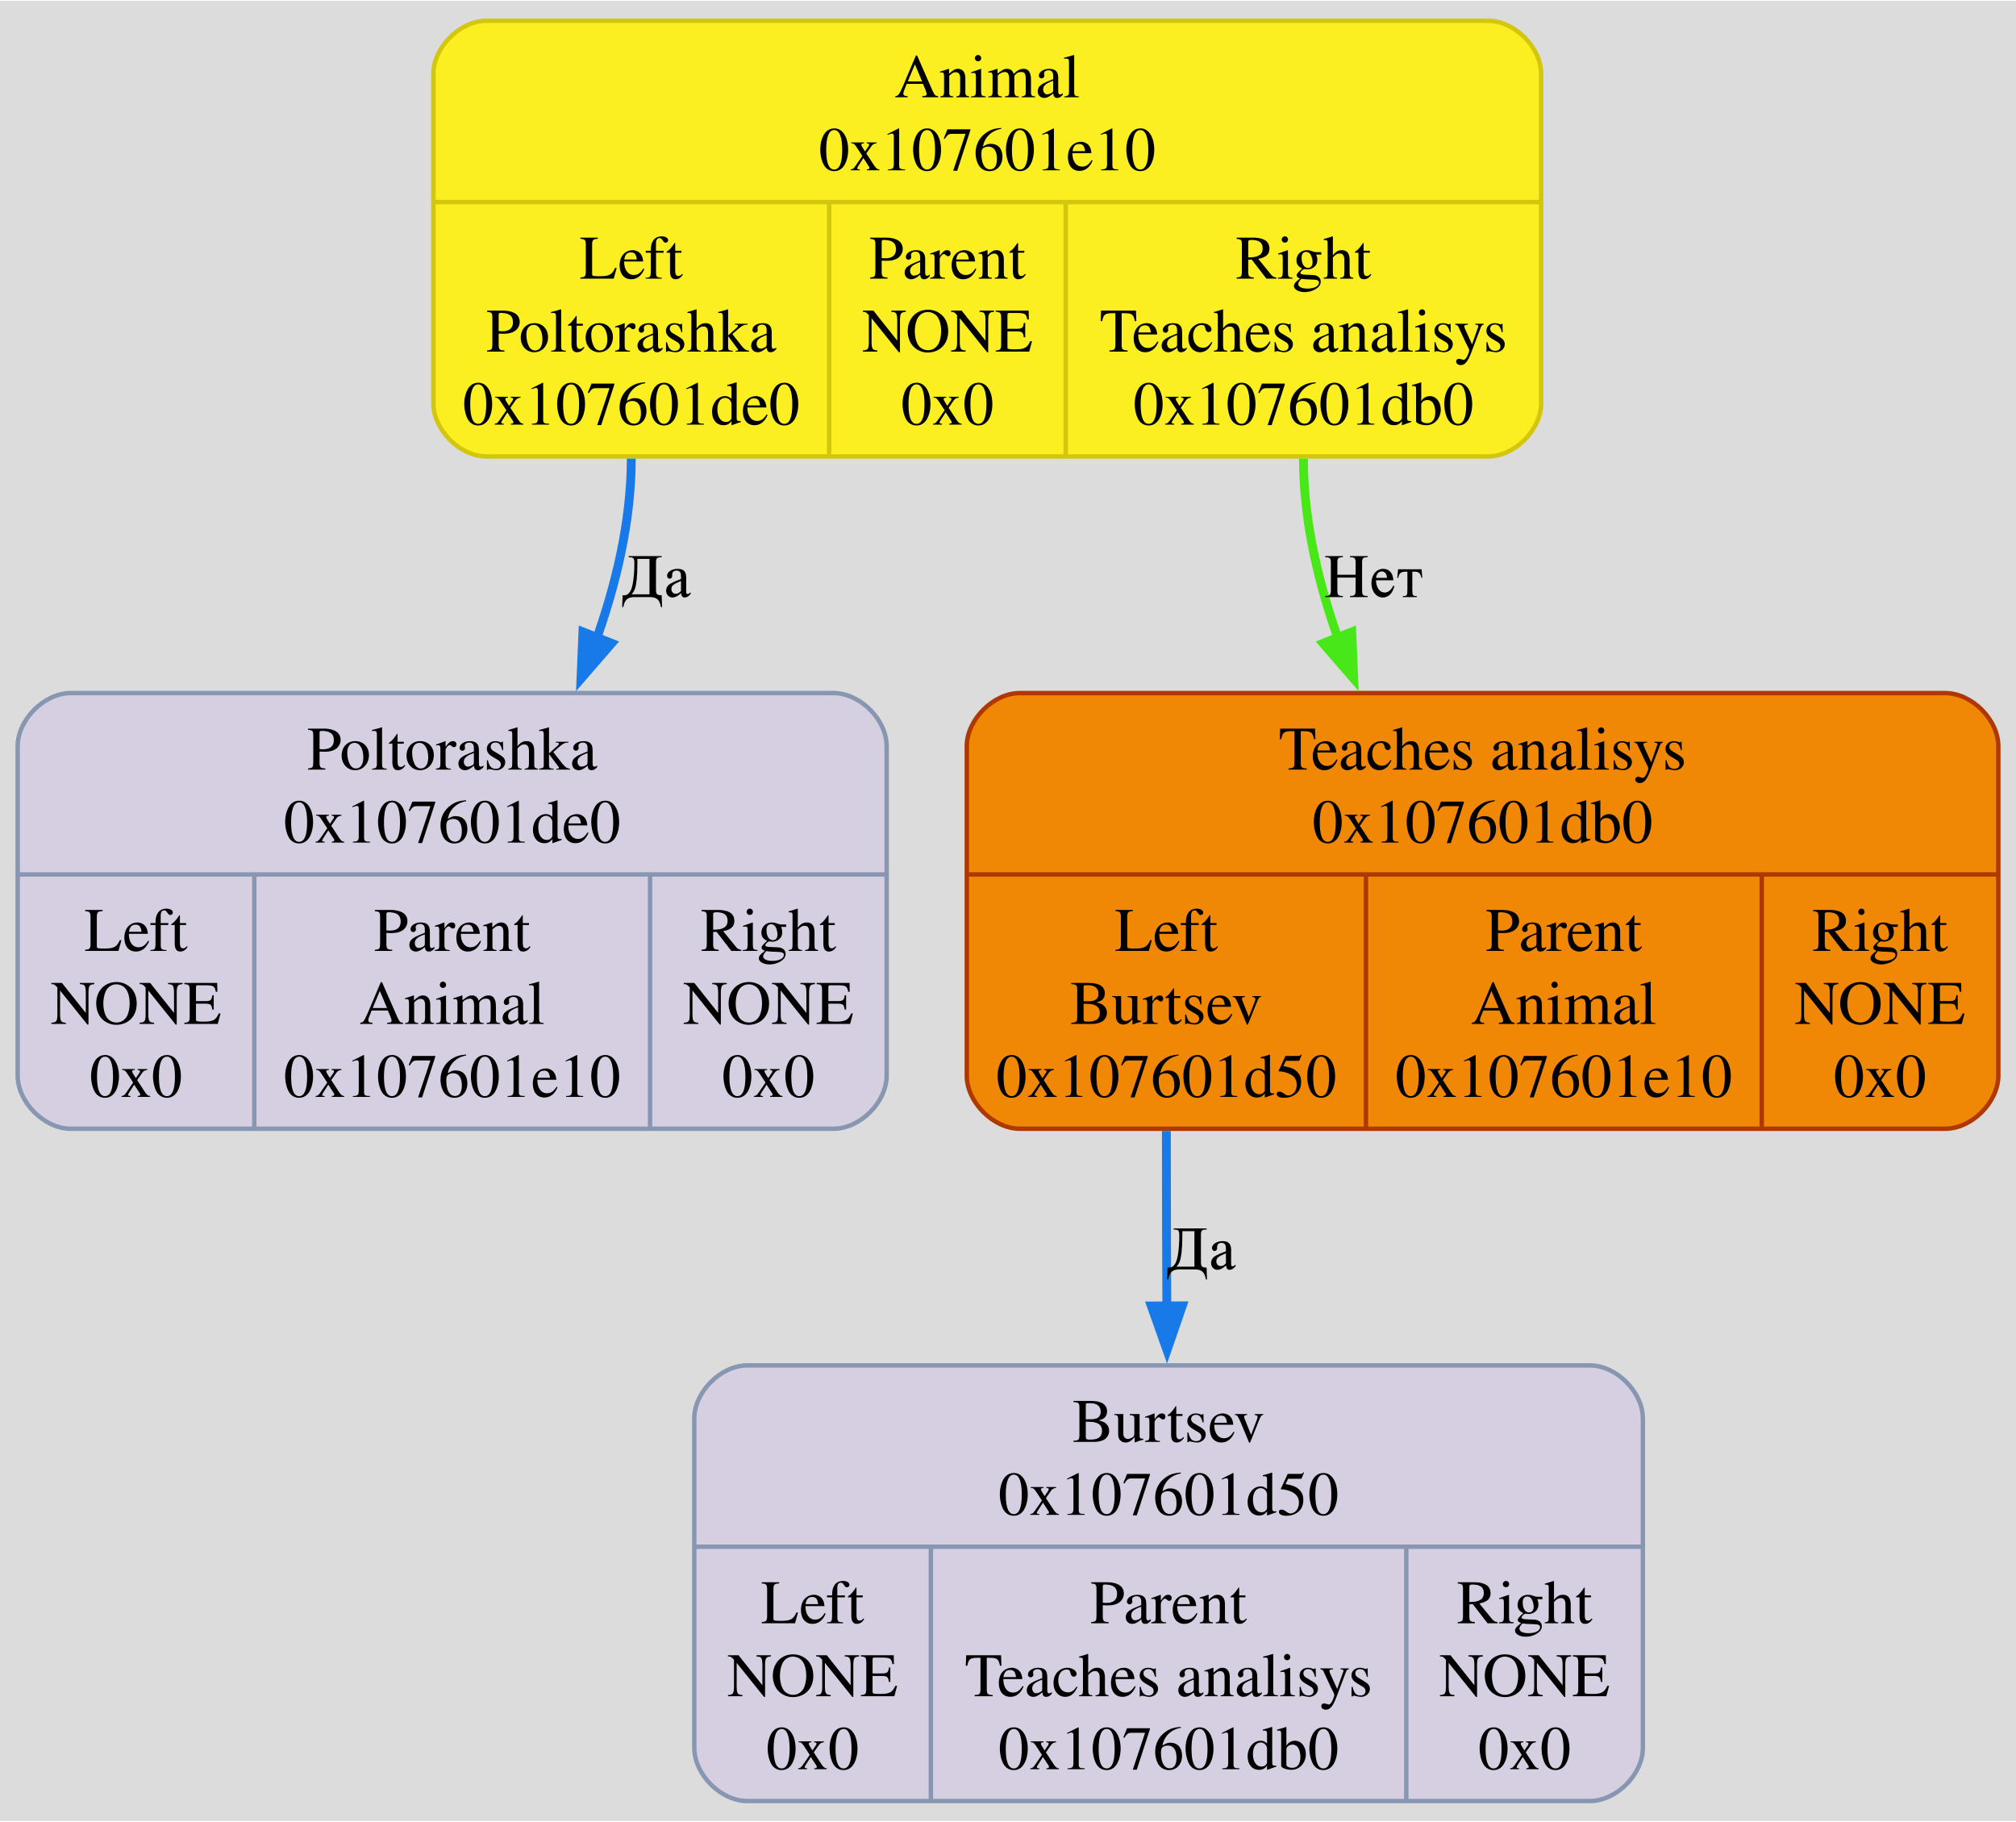
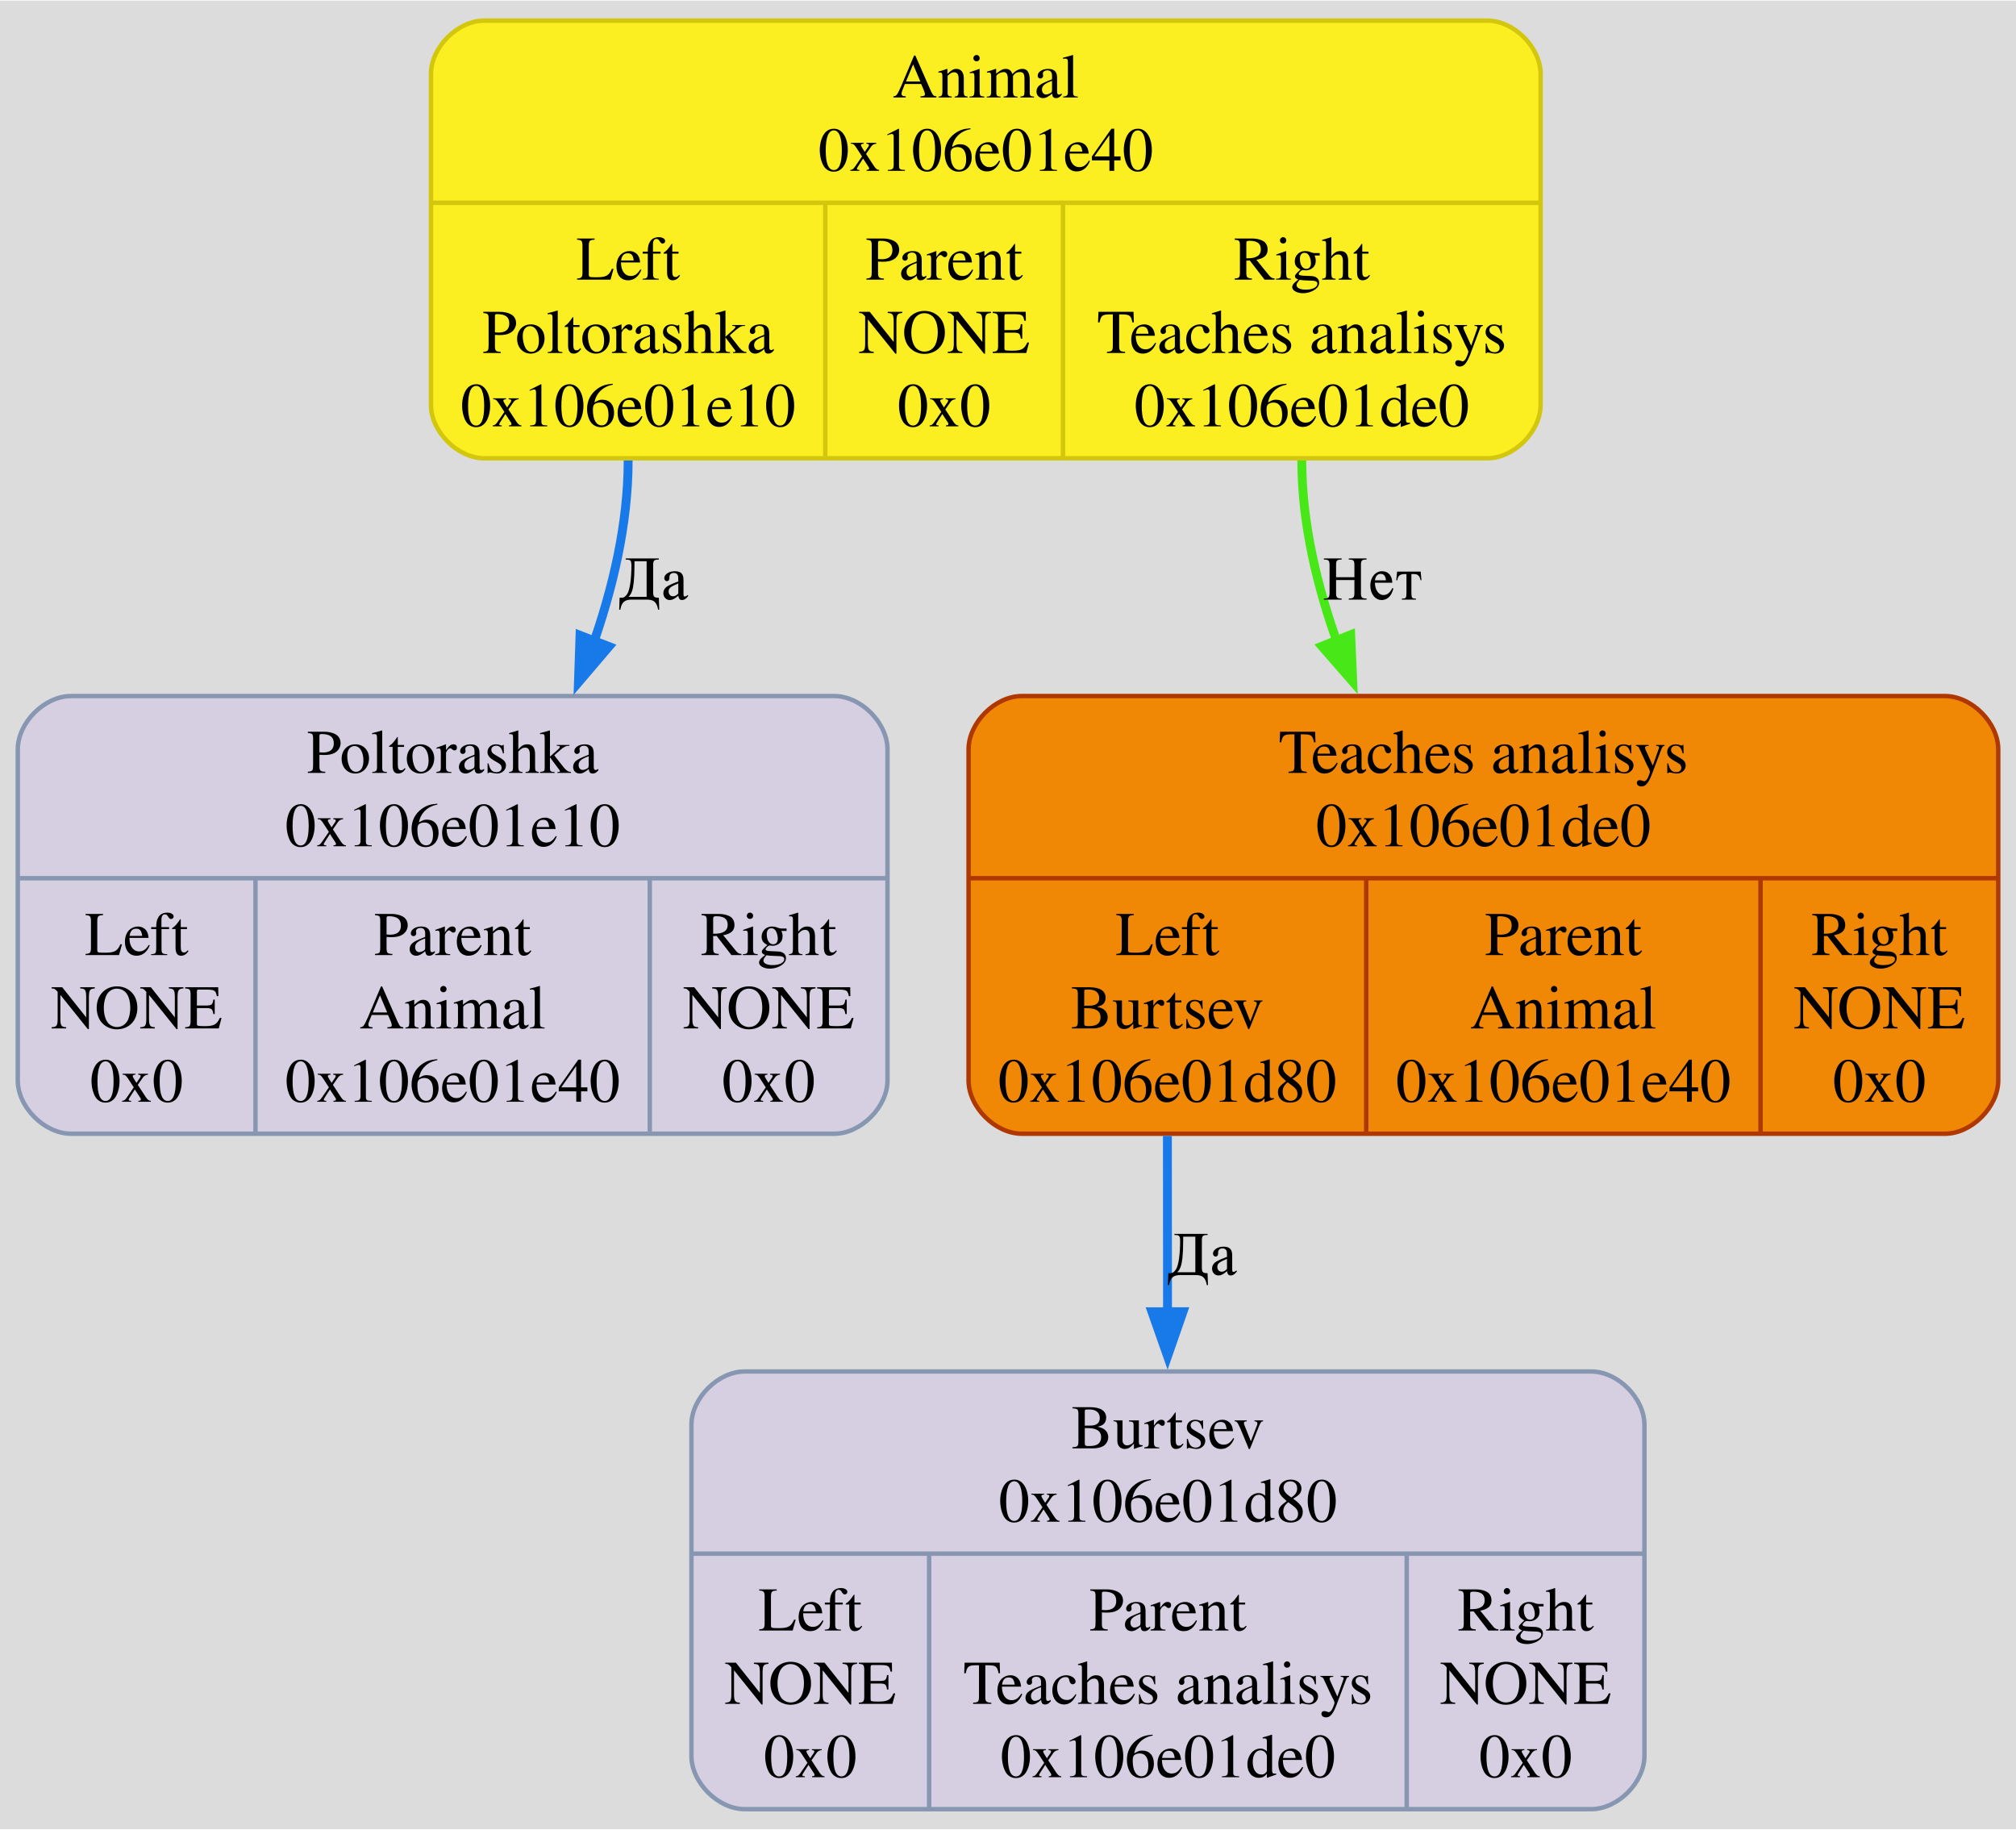
- <svg xmlns="http://www.w3.org/2000/svg" width="456pt" height="412pt" viewBox="0.00 0.00 455.88 411.50">
+ <svg xmlns="http://www.w3.org/2000/svg" width="454pt" height="412pt" viewBox="0.00 0.00 453.75 411.50">
  <g id="graph0" class="graph" transform="scale(1 1) rotate(0) translate(4 407.5)">
-     <polygon fill="#dcdcdc" stroke="none" points="-4,4 -4,-407.5 451.88,-407.5 451.88,4 -4,4" />
+     <polygon fill="#dcdcdc" stroke="none" points="-4,4 -4,-407.5 449.75,-407.5 449.75,4 -4,4" />
    <g id="node1" class="node">
-       <path fill="#fbee21" stroke="#d3c70d" d="M106,-304.5C106,-304.5 332.5,-304.5 332.5,-304.5 338.5,-304.5 344.5,-310.5 344.5,-316.5 344.5,-316.5 344.5,-391 344.5,-391 344.5,-397 338.5,-403 332.5,-403 332.5,-403 106,-403 106,-403 100,-403 94,-397 94,-391 94,-391 94,-316.5 94,-316.5 94,-310.5 100,-304.5 106,-304.5" />
-       <text text-anchor="middle" x="219.25" y="-385.7" font-family="Times,serif" font-size="14.00" fill="#000000">Animal</text>
-       <text text-anchor="middle" x="219.25" y="-369.2" font-family="Times,serif" font-size="14.00" fill="#000000">0x107601e10</text>
-       <polyline fill="none" stroke="#d3c70d" points="94,-362 344.5,-362" />
-       <text text-anchor="middle" x="138.75" y="-344.7" font-family="Times,serif" font-size="14.00" fill="#000000">Left</text>
-       <text text-anchor="middle" x="138.75" y="-328.2" font-family="Times,serif" font-size="14.00" fill="#000000">Poltorashka</text>
-       <text text-anchor="middle" x="138.75" y="-311.7" font-family="Times,serif" font-size="14.00" fill="#000000">0x107601de0</text>
-       <polyline fill="none" stroke="#d3c70d" points="183.5,-304.5 183.5,-362" />
-       <text text-anchor="middle" x="210.25" y="-344.7" font-family="Times,serif" font-size="14.00" fill="#000000">Parent</text>
-       <text text-anchor="middle" x="210.25" y="-328.2" font-family="Times,serif" font-size="14.00" fill="#000000">NONE</text>
-       <text text-anchor="middle" x="210.25" y="-311.7" font-family="Times,serif" font-size="14.00" fill="#000000">0x0</text>
-       <polyline fill="none" stroke="#d3c70d" points="237,-304.5 237,-362" />
-       <text text-anchor="middle" x="290.75" y="-344.7" font-family="Times,serif" font-size="14.00" fill="#000000">Right</text>
-       <text text-anchor="middle" x="290.75" y="-328.2" font-family="Times,serif" font-size="14.00" fill="#000000">Teaches analisys</text>
-       <text text-anchor="middle" x="290.75" y="-311.7" font-family="Times,serif" font-size="14.00" fill="#000000">0x107601db0</text>
+       <path fill="#fbee21" stroke="#d3c70d" d="M105,-304.5C105,-304.5 330.75,-304.5 330.75,-304.5 336.75,-304.5 342.75,-310.5 342.75,-316.5 342.75,-316.5 342.75,-391 342.75,-391 342.75,-397 336.75,-403 330.75,-403 330.75,-403 105,-403 105,-403 99,-403 93,-397 93,-391 93,-391 93,-316.5 93,-316.5 93,-310.5 99,-304.5 105,-304.5" />
+       <text text-anchor="middle" x="217.88" y="-385.7" font-family="Times,serif" font-size="14.00" fill="#000000">Animal</text>
+       <text text-anchor="middle" x="217.88" y="-369.2" font-family="Times,serif" font-size="14.00" fill="#000000">0x106e01e40</text>
+       <polyline fill="none" stroke="#d3c70d" points="93,-362 342.75,-362" />
+       <text text-anchor="middle" x="137.38" y="-344.7" font-family="Times,serif" font-size="14.00" fill="#000000">Left</text>
+       <text text-anchor="middle" x="137.38" y="-328.2" font-family="Times,serif" font-size="14.00" fill="#000000">Poltorashka</text>
+       <text text-anchor="middle" x="137.38" y="-311.7" font-family="Times,serif" font-size="14.00" fill="#000000">0x106e01e10</text>
+       <polyline fill="none" stroke="#d3c70d" points="181.75,-304.5 181.75,-362" />
+       <text text-anchor="middle" x="208.5" y="-344.7" font-family="Times,serif" font-size="14.00" fill="#000000">Parent</text>
+       <text text-anchor="middle" x="208.5" y="-328.2" font-family="Times,serif" font-size="14.00" fill="#000000">NONE</text>
+       <text text-anchor="middle" x="208.5" y="-311.7" font-family="Times,serif" font-size="14.00" fill="#000000">0x0</text>
+       <polyline fill="none" stroke="#d3c70d" points="235.25,-304.5 235.25,-362" />
+       <text text-anchor="middle" x="289" y="-344.7" font-family="Times,serif" font-size="14.00" fill="#000000">Right</text>
+       <text text-anchor="middle" x="289" y="-328.2" font-family="Times,serif" font-size="14.00" fill="#000000">Teaches analisys</text>
+       <text text-anchor="middle" x="289" y="-311.7" font-family="Times,serif" font-size="14.00" fill="#000000">0x106e01de0</text>
    </g>
    <g id="node2" class="node">
-       <path fill="#d5cfe1" stroke="#8797b2" d="M12,-152.5C12,-152.5 184.5,-152.5 184.5,-152.5 190.5,-152.5 196.5,-158.5 196.5,-164.5 196.5,-164.5 196.5,-239 196.5,-239 196.5,-245 190.5,-251 184.5,-251 184.5,-251 12,-251 12,-251 6,-251 0,-245 0,-239 0,-239 0,-164.5 0,-164.5 0,-158.5 6,-152.5 12,-152.5" />
-       <text text-anchor="middle" x="98.25" y="-233.7" font-family="Times,serif" font-size="14.00" fill="#000000">Poltorashka</text>
-       <text text-anchor="middle" x="98.25" y="-217.2" font-family="Times,serif" font-size="14.00" fill="#000000">0x107601de0</text>
-       <polyline fill="none" stroke="#8797b2" points="0,-210 196.5,-210" />
+       <path fill="#d5cfe1" stroke="#8797b2" d="M12,-152.5C12,-152.5 183.75,-152.5 183.75,-152.5 189.75,-152.5 195.75,-158.5 195.75,-164.5 195.75,-164.5 195.75,-239 195.75,-239 195.75,-245 189.75,-251 183.75,-251 183.75,-251 12,-251 12,-251 6,-251 0,-245 0,-239 0,-239 0,-164.5 0,-164.5 0,-158.5 6,-152.5 12,-152.5" />
+       <text text-anchor="middle" x="97.88" y="-233.7" font-family="Times,serif" font-size="14.00" fill="#000000">Poltorashka</text>
+       <text text-anchor="middle" x="97.88" y="-217.2" font-family="Times,serif" font-size="14.00" fill="#000000">0x106e01e10</text>
+       <polyline fill="none" stroke="#8797b2" points="0,-210 195.75,-210" />
      <text text-anchor="middle" x="26.75" y="-192.7" font-family="Times,serif" font-size="14.00" fill="#000000">Left</text>
      <text text-anchor="middle" x="26.75" y="-176.2" font-family="Times,serif" font-size="14.00" fill="#000000">NONE</text>
      <text text-anchor="middle" x="26.75" y="-159.7" font-family="Times,serif" font-size="14.00" fill="#000000">0x0</text>
      <polyline fill="none" stroke="#8797b2" points="53.5,-152.5 53.5,-210" />
-       <text text-anchor="middle" x="98.25" y="-192.7" font-family="Times,serif" font-size="14.00" fill="#000000">Parent</text>
-       <text text-anchor="middle" x="98.25" y="-176.2" font-family="Times,serif" font-size="14.00" fill="#000000">Animal</text>
-       <text text-anchor="middle" x="98.25" y="-159.7" font-family="Times,serif" font-size="14.00" fill="#000000">0x107601e10</text>
-       <polyline fill="none" stroke="#8797b2" points="143,-152.5 143,-210" />
-       <text text-anchor="middle" x="169.75" y="-192.7" font-family="Times,serif" font-size="14.00" fill="#000000">Right</text>
-       <text text-anchor="middle" x="169.75" y="-176.2" font-family="Times,serif" font-size="14.00" fill="#000000">NONE</text>
-       <text text-anchor="middle" x="169.75" y="-159.7" font-family="Times,serif" font-size="14.00" fill="#000000">0x0</text>
+       <text text-anchor="middle" x="97.88" y="-192.7" font-family="Times,serif" font-size="14.00" fill="#000000">Parent</text>
+       <text text-anchor="middle" x="97.88" y="-176.2" font-family="Times,serif" font-size="14.00" fill="#000000">Animal</text>
+       <text text-anchor="middle" x="97.88" y="-159.7" font-family="Times,serif" font-size="14.00" fill="#000000">0x106e01e40</text>
+       <polyline fill="none" stroke="#8797b2" points="142.25,-152.5 142.25,-210" />
+       <text text-anchor="middle" x="169" y="-192.7" font-family="Times,serif" font-size="14.00" fill="#000000">Right</text>
+       <text text-anchor="middle" x="169" y="-176.2" font-family="Times,serif" font-size="14.00" fill="#000000">NONE</text>
+       <text text-anchor="middle" x="169" y="-159.7" font-family="Times,serif" font-size="14.00" fill="#000000">0x0</text>
    </g>
    <g id="edge1" class="edge">
-       <path fill="none" stroke="#187ae8" stroke-width="2" d="M138.75,-304C138.75,-289.88 135.31,-275.4 130.44,-261.96" />
-       <polygon fill="#187ae8" stroke="#187ae8" stroke-width="2" points="134.32,-262.25 127.38,-254.25 127.82,-264.83 134.32,-262.25" />
-       <text text-anchor="middle" x="144.47" y="-272.7" font-family="Times,serif" font-size="14.00">Да</text>
+       <path fill="none" stroke="#187ae8" stroke-width="2" d="M137.38,-304C137.38,-289.86 133.99,-275.31 129.2,-261.82" />
+       <polygon fill="#187ae8" stroke="#187ae8" stroke-width="2" points="133.07,-262.13 126.19,-254.07 126.55,-264.66 133.07,-262.13" />
+       <text text-anchor="middle" x="143.14" y="-272.7" font-family="Times,serif" font-size="14.00">Да</text>
    </g>
    <g id="node3" class="node">
-       <path fill="#f18805" stroke="#af3800" d="M226.62,-152.5C226.62,-152.5 435.88,-152.5 435.88,-152.5 441.88,-152.5 447.88,-158.5 447.88,-164.5 447.88,-164.5 447.88,-239 447.88,-239 447.88,-245 441.88,-251 435.88,-251 435.88,-251 226.62,-251 226.62,-251 220.62,-251 214.62,-245 214.62,-239 214.62,-239 214.62,-164.5 214.62,-164.5 214.62,-158.5 220.62,-152.5 226.62,-152.5" />
-       <text text-anchor="middle" x="331.25" y="-233.7" font-family="Times,serif" font-size="14.00" fill="#000000">Teaches analisys</text>
-       <text text-anchor="middle" x="331.25" y="-217.2" font-family="Times,serif" font-size="14.00" fill="#000000">0x107601db0</text>
-       <polyline fill="none" stroke="#af3800" points="214.62,-210 447.88,-210" />
-       <text text-anchor="middle" x="259.75" y="-192.7" font-family="Times,serif" font-size="14.00" fill="#000000">Left</text>
-       <text text-anchor="middle" x="259.75" y="-176.2" font-family="Times,serif" font-size="14.00" fill="#000000">Burtsev</text>
-       <text text-anchor="middle" x="259.75" y="-159.7" font-family="Times,serif" font-size="14.00" fill="#000000">0x107601d50</text>
-       <polyline fill="none" stroke="#af3800" points="304.88,-152.5 304.88,-210" />
-       <text text-anchor="middle" x="349.62" y="-192.7" font-family="Times,serif" font-size="14.00" fill="#000000">Parent</text>
-       <text text-anchor="middle" x="349.62" y="-176.2" font-family="Times,serif" font-size="14.00" fill="#000000">Animal</text>
-       <text text-anchor="middle" x="349.62" y="-159.7" font-family="Times,serif" font-size="14.00" fill="#000000">0x107601e10</text>
-       <polyline fill="none" stroke="#af3800" points="394.38,-152.5 394.38,-210" />
-       <text text-anchor="middle" x="421.12" y="-192.7" font-family="Times,serif" font-size="14.00" fill="#000000">Right</text>
-       <text text-anchor="middle" x="421.12" y="-176.2" font-family="Times,serif" font-size="14.00" fill="#000000">NONE</text>
-       <text text-anchor="middle" x="421.12" y="-159.7" font-family="Times,serif" font-size="14.00" fill="#000000">0x0</text>
+       <path fill="#f18805" stroke="#af3800" d="M226,-152.5C226,-152.5 433.75,-152.5 433.75,-152.5 439.75,-152.5 445.75,-158.5 445.75,-164.5 445.75,-164.5 445.75,-239 445.75,-239 445.75,-245 439.75,-251 433.75,-251 433.75,-251 226,-251 226,-251 220,-251 214,-245 214,-239 214,-239 214,-164.5 214,-164.5 214,-158.5 220,-152.5 226,-152.5" />
+       <text text-anchor="middle" x="329.88" y="-233.7" font-family="Times,serif" font-size="14.00" fill="#000000">Teaches analisys</text>
+       <text text-anchor="middle" x="329.88" y="-217.2" font-family="Times,serif" font-size="14.00" fill="#000000">0x106e01de0</text>
+       <polyline fill="none" stroke="#af3800" points="214,-210 445.75,-210" />
+       <text text-anchor="middle" x="258.75" y="-192.7" font-family="Times,serif" font-size="14.00" fill="#000000">Left</text>
+       <text text-anchor="middle" x="258.75" y="-176.2" font-family="Times,serif" font-size="14.00" fill="#000000">Burtsev</text>
+       <text text-anchor="middle" x="258.75" y="-159.7" font-family="Times,serif" font-size="14.00" fill="#000000">0x106e01d80</text>
+       <polyline fill="none" stroke="#af3800" points="303.5,-152.5 303.5,-210" />
+       <text text-anchor="middle" x="347.88" y="-192.7" font-family="Times,serif" font-size="14.00" fill="#000000">Parent</text>
+       <text text-anchor="middle" x="347.88" y="-176.2" font-family="Times,serif" font-size="14.00" fill="#000000">Animal</text>
+       <text text-anchor="middle" x="347.88" y="-159.7" font-family="Times,serif" font-size="14.00" fill="#000000">0x106e01e40</text>
+       <polyline fill="none" stroke="#af3800" points="392.25,-152.5 392.25,-210" />
+       <text text-anchor="middle" x="419" y="-192.7" font-family="Times,serif" font-size="14.00" fill="#000000">Right</text>
+       <text text-anchor="middle" x="419" y="-176.2" font-family="Times,serif" font-size="14.00" fill="#000000">NONE</text>
+       <text text-anchor="middle" x="419" y="-159.7" font-family="Times,serif" font-size="14.00" fill="#000000">0x0</text>
    </g>
    <g id="edge3" class="edge">
-       <path fill="none" stroke="#48e818" stroke-width="2" d="M290.75,-304C290.75,-289.88 294.19,-275.4 299.06,-261.96" />
-       <polygon fill="#48e818" stroke="#48e818" stroke-width="2" points="301.68,-264.83 302.12,-254.25 295.18,-262.25 301.68,-264.83" />
-       <text text-anchor="middle" x="306.64" y="-272.7" font-family="Times,serif" font-size="14.00">Нет</text>
+       <path fill="none" stroke="#48e818" stroke-width="2" d="M289,-304C289,-289.86 292.47,-275.37 297.38,-261.93" />
+       <polygon fill="#48e818" stroke="#48e818" stroke-width="2" points="300.01,-264.8 300.47,-254.22 293.51,-262.2 300.01,-264.8" />
+       <text text-anchor="middle" x="304.94" y="-272.7" font-family="Times,serif" font-size="14.00">Нет</text>
    </g>
    <g id="node4" class="node">
-       <path fill="#d5cfe1" stroke="#8797b2" d="M165,-0.5C165,-0.5 355.5,-0.5 355.5,-0.5 361.5,-0.5 367.5,-6.5 367.5,-12.5 367.5,-12.5 367.5,-87 367.5,-87 367.5,-93 361.5,-99 355.5,-99 355.5,-99 165,-99 165,-99 159,-99 153,-93 153,-87 153,-87 153,-12.5 153,-12.5 153,-6.5 159,-0.5 165,-0.5" />
-       <text text-anchor="middle" x="260.25" y="-81.7" font-family="Times,serif" font-size="14.00" fill="#000000">Burtsev</text>
-       <text text-anchor="middle" x="260.25" y="-65.2" font-family="Times,serif" font-size="14.00" fill="#000000">0x107601d50</text>
-       <polyline fill="none" stroke="#8797b2" points="153,-58 367.5,-58" />
-       <text text-anchor="middle" x="179.75" y="-40.7" font-family="Times,serif" font-size="14.00" fill="#000000">Left</text>
-       <text text-anchor="middle" x="179.75" y="-24.2" font-family="Times,serif" font-size="14.00" fill="#000000">NONE</text>
-       <text text-anchor="middle" x="179.75" y="-7.7" font-family="Times,serif" font-size="14.00" fill="#000000">0x0</text>
-       <polyline fill="none" stroke="#8797b2" points="206.5,-0.5 206.5,-58" />
-       <text text-anchor="middle" x="260.25" y="-40.7" font-family="Times,serif" font-size="14.00" fill="#000000">Parent</text>
-       <text text-anchor="middle" x="260.25" y="-24.2" font-family="Times,serif" font-size="14.00" fill="#000000">Teaches analisys</text>
-       <text text-anchor="middle" x="260.25" y="-7.7" font-family="Times,serif" font-size="14.00" fill="#000000">0x107601db0</text>
-       <polyline fill="none" stroke="#8797b2" points="314,-0.5 314,-58" />
-       <text text-anchor="middle" x="340.75" y="-40.7" font-family="Times,serif" font-size="14.00" fill="#000000">Right</text>
-       <text text-anchor="middle" x="340.75" y="-24.2" font-family="Times,serif" font-size="14.00" fill="#000000">NONE</text>
-       <text text-anchor="middle" x="340.75" y="-7.7" font-family="Times,serif" font-size="14.00" fill="#000000">0x0</text>
+       <path fill="#d5cfe1" stroke="#8797b2" d="M163.62,-0.5C163.62,-0.5 354.12,-0.5 354.12,-0.5 360.12,-0.5 366.12,-6.5 366.12,-12.5 366.12,-12.5 366.12,-87 366.12,-87 366.12,-93 360.12,-99 354.12,-99 354.12,-99 163.62,-99 163.62,-99 157.62,-99 151.62,-93 151.62,-87 151.62,-87 151.62,-12.5 151.62,-12.5 151.62,-6.5 157.62,-0.5 163.62,-0.5" />
+       <text text-anchor="middle" x="258.88" y="-81.7" font-family="Times,serif" font-size="14.00" fill="#000000">Burtsev</text>
+       <text text-anchor="middle" x="258.88" y="-65.2" font-family="Times,serif" font-size="14.00" fill="#000000">0x106e01d80</text>
+       <polyline fill="none" stroke="#8797b2" points="151.62,-58 366.12,-58" />
+       <text text-anchor="middle" x="178.38" y="-40.7" font-family="Times,serif" font-size="14.00" fill="#000000">Left</text>
+       <text text-anchor="middle" x="178.38" y="-24.2" font-family="Times,serif" font-size="14.00" fill="#000000">NONE</text>
+       <text text-anchor="middle" x="178.38" y="-7.7" font-family="Times,serif" font-size="14.00" fill="#000000">0x0</text>
+       <polyline fill="none" stroke="#8797b2" points="205.12,-0.5 205.12,-58" />
+       <text text-anchor="middle" x="258.88" y="-40.7" font-family="Times,serif" font-size="14.00" fill="#000000">Parent</text>
+       <text text-anchor="middle" x="258.88" y="-24.2" font-family="Times,serif" font-size="14.00" fill="#000000">Teaches analisys</text>
+       <text text-anchor="middle" x="258.88" y="-7.7" font-family="Times,serif" font-size="14.00" fill="#000000">0x106e01de0</text>
+       <polyline fill="none" stroke="#8797b2" points="312.62,-0.5 312.62,-58" />
+       <text text-anchor="middle" x="339.38" y="-40.7" font-family="Times,serif" font-size="14.00" fill="#000000">Right</text>
+       <text text-anchor="middle" x="339.38" y="-24.2" font-family="Times,serif" font-size="14.00" fill="#000000">NONE</text>
+       <text text-anchor="middle" x="339.38" y="-7.7" font-family="Times,serif" font-size="14.00" fill="#000000">0x0</text>
    </g>
    <g id="edge2" class="edge">
-       <path fill="none" stroke="#187ae8" stroke-width="2" d="M259.75,-152C259.75,-138.61 259.79,-124.22 259.86,-110.62" />
-       <polygon fill="#187ae8" stroke="#187ae8" stroke-width="2" points="263.35,-112.46 259.9,-102.44 256.35,-112.43 263.35,-112.46" />
-       <text text-anchor="middle" x="267.7" y="-120.7" font-family="Times,serif" font-size="14.00">Да</text>
+       <path fill="none" stroke="#187ae8" stroke-width="2" d="M258.75,-152C258.75,-138.61 258.76,-124.22 258.78,-110.62" />
+       <polygon fill="#187ae8" stroke="#187ae8" stroke-width="2" points="262.27,-112.45 258.79,-102.44 255.27,-112.44 262.27,-112.45" />
+       <text text-anchor="middle" x="266.64" y="-120.7" font-family="Times,serif" font-size="14.00">Да</text>
    </g>
  </g>
</svg>
